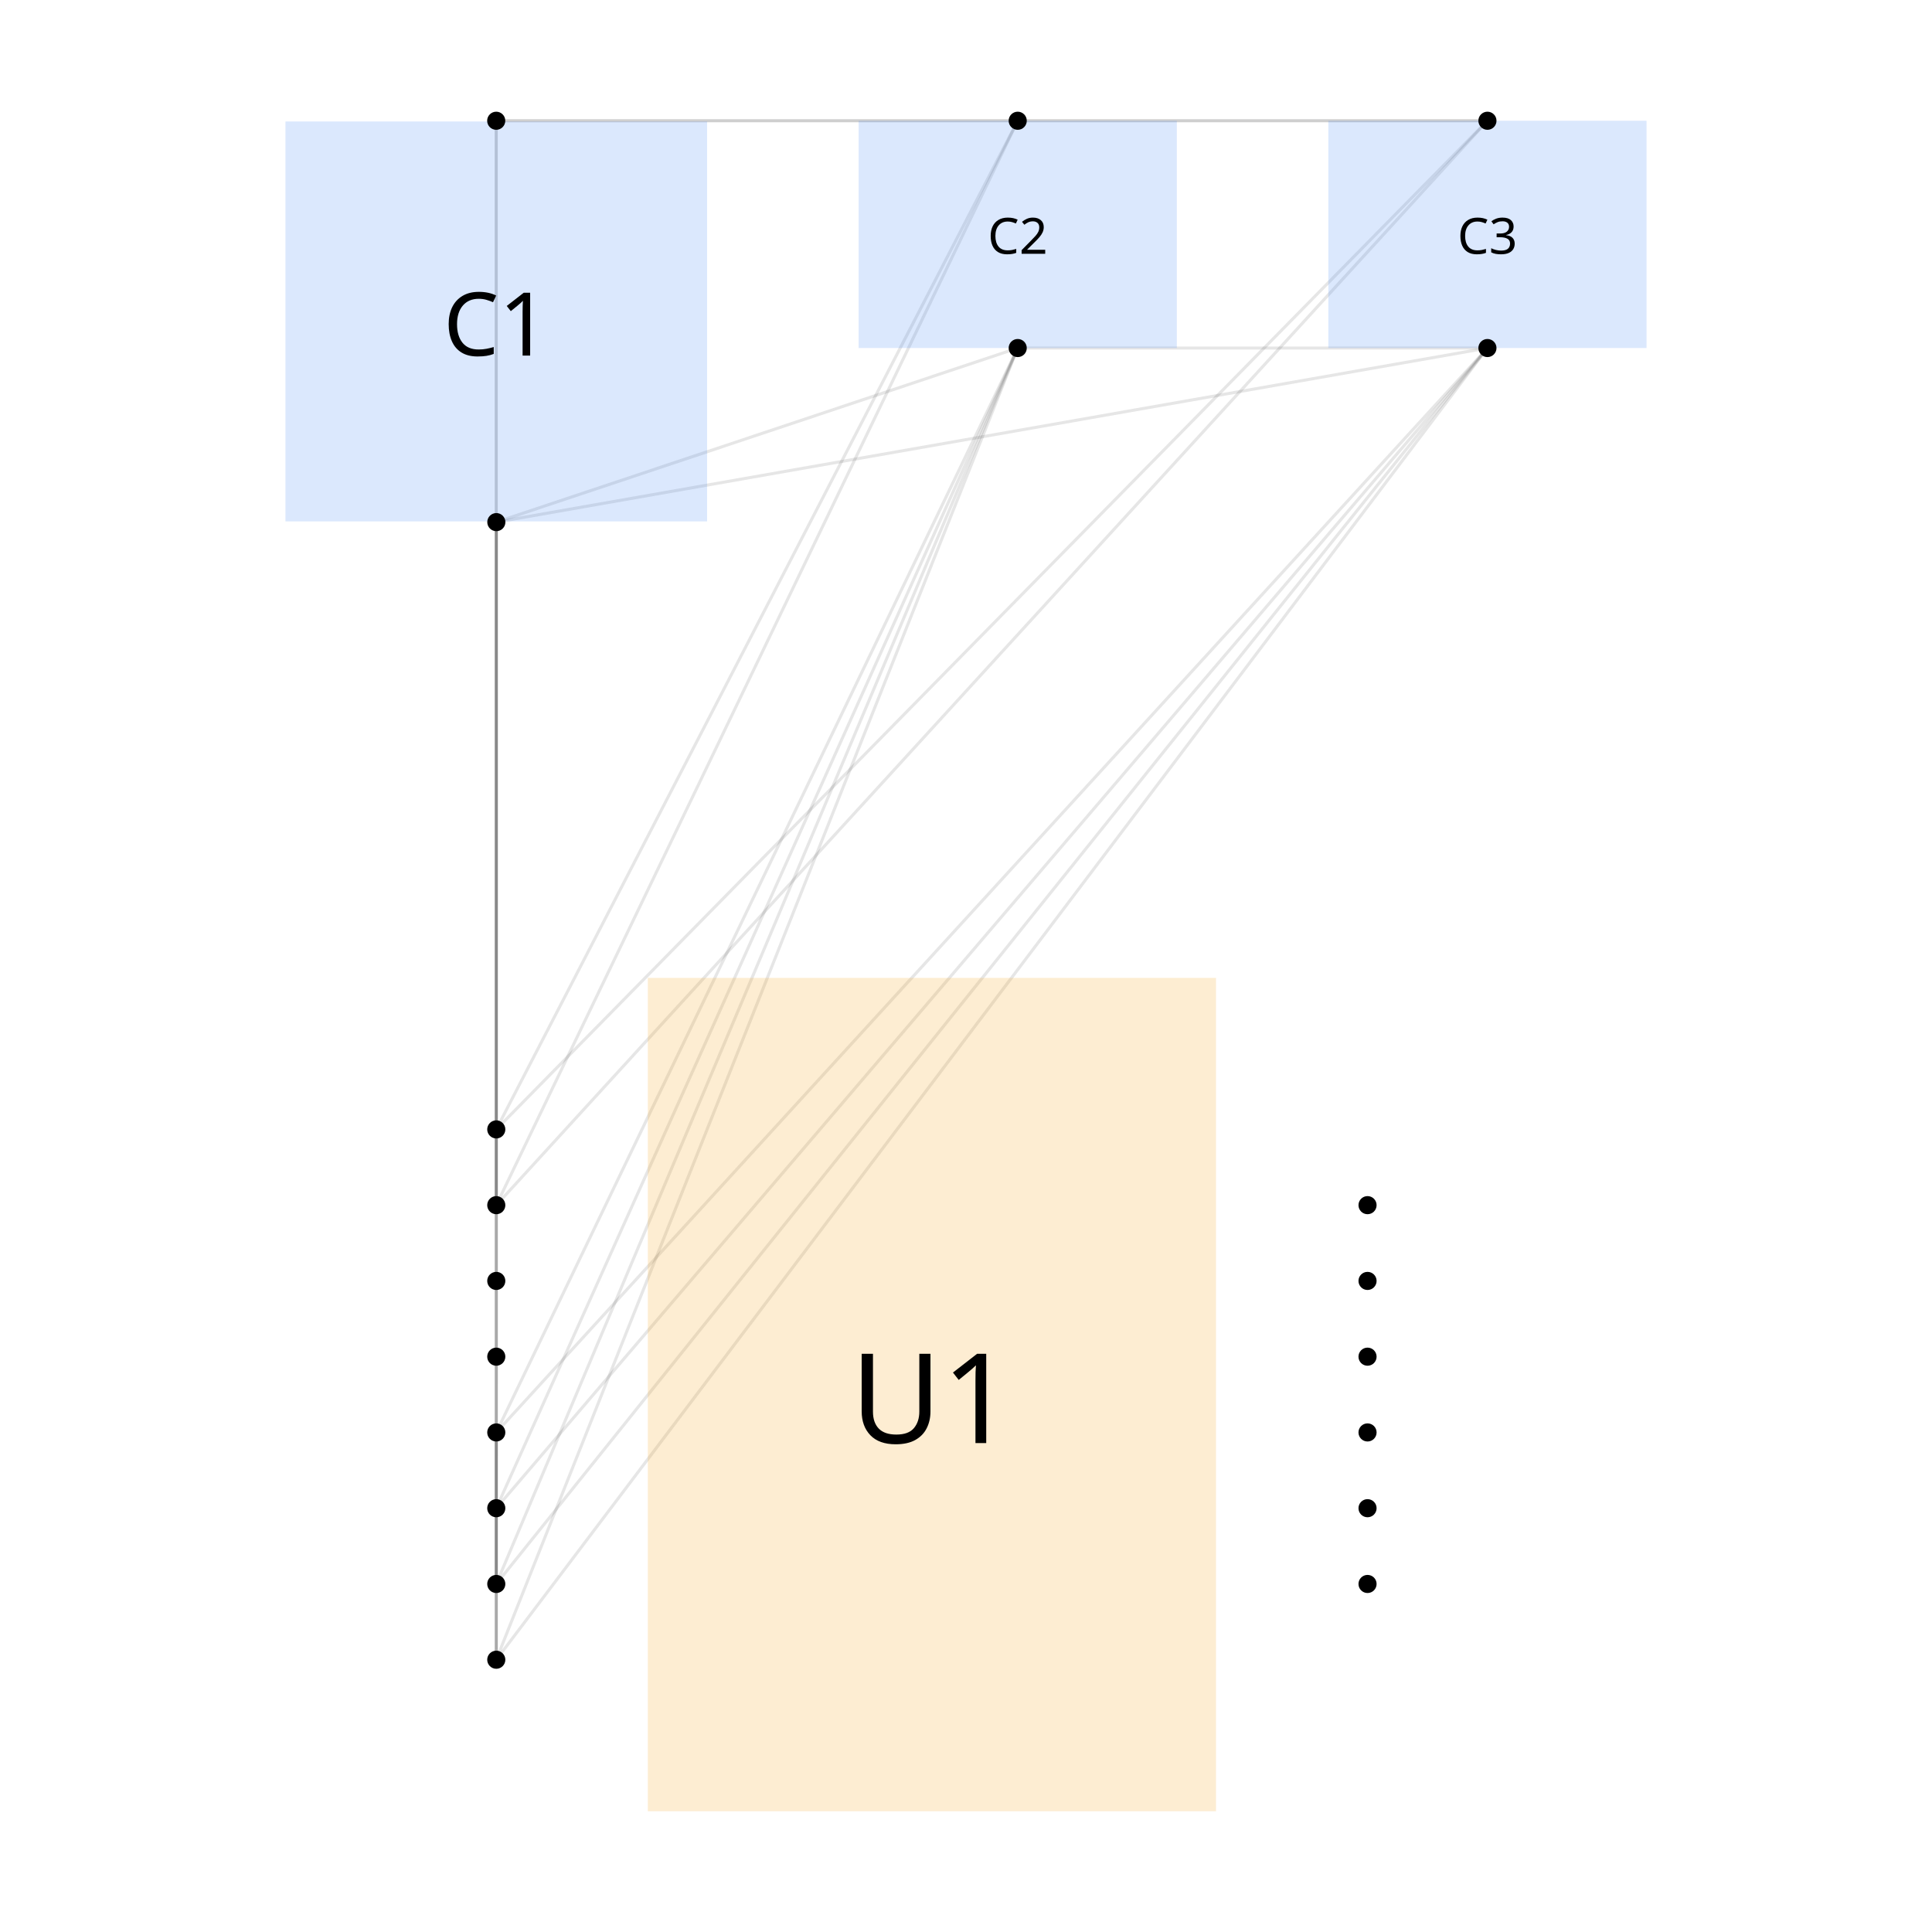
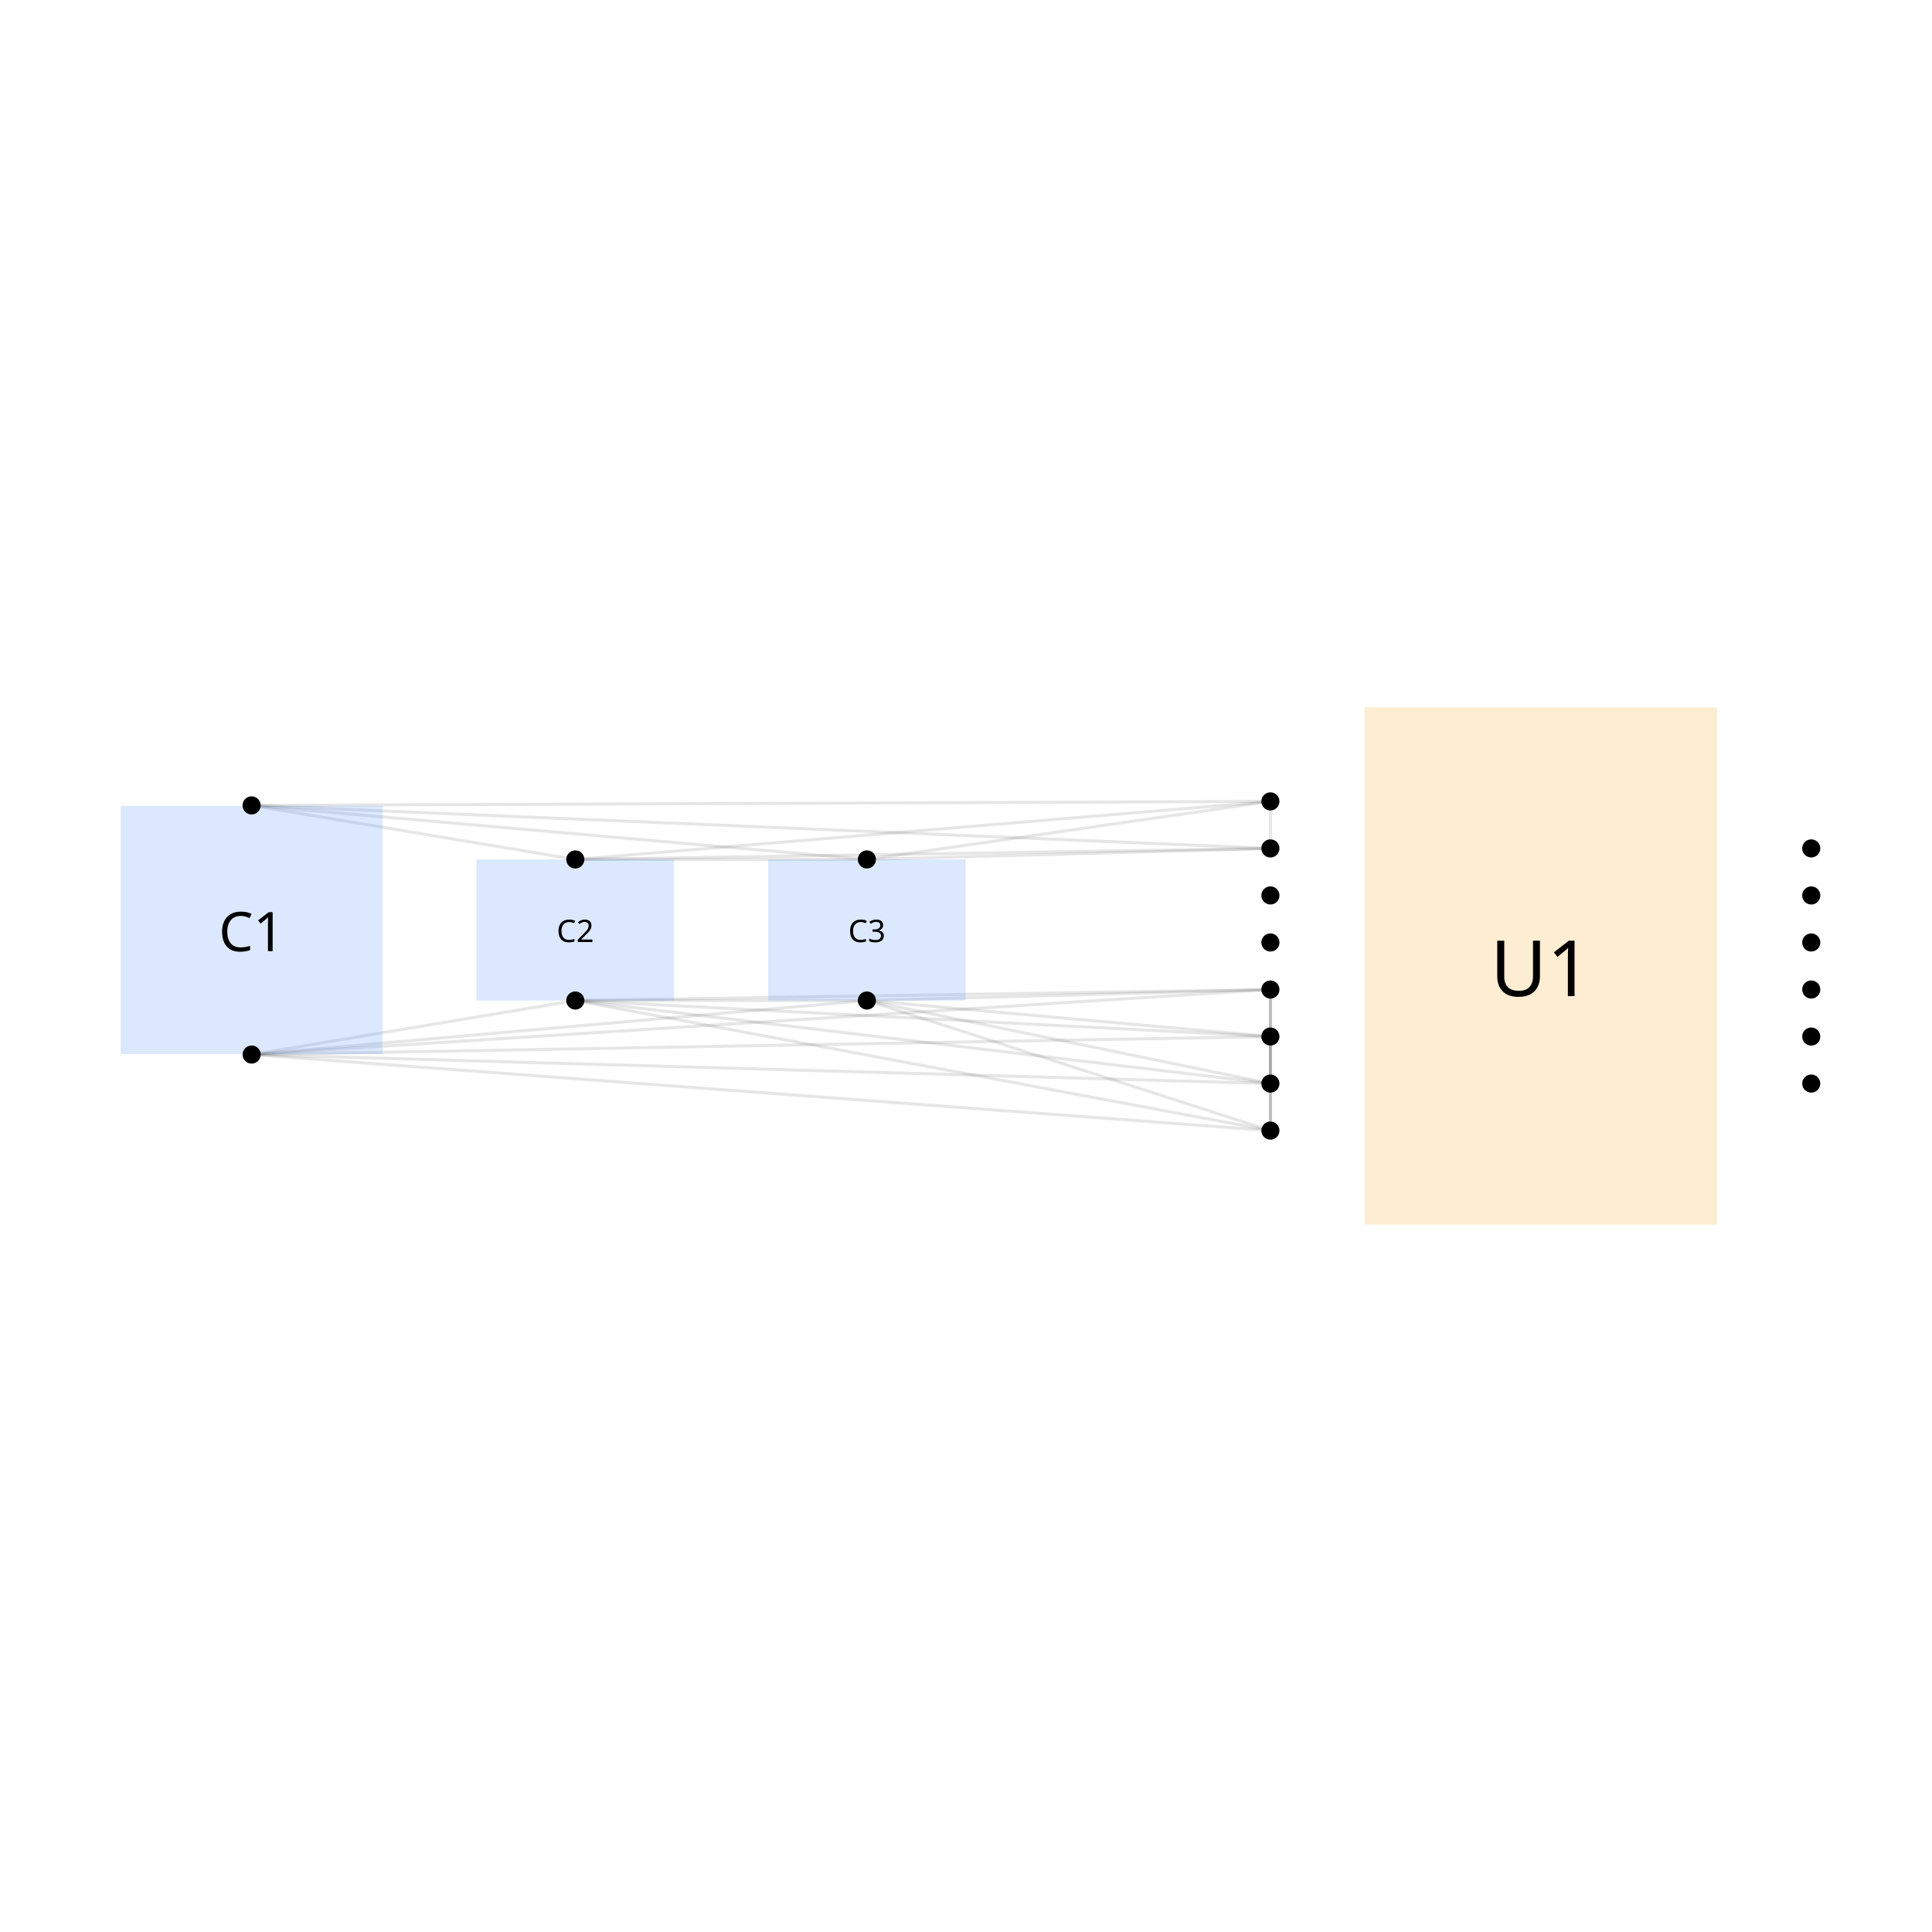
<svg xmlns="http://www.w3.org/2000/svg" width="640" height="640" viewBox="0 0 640 640">
  <rect width="100%" height="100%" fill="white" />
  <g>
-     <polyline data-points="-1.15,0.7 -1.15,0.49999999999999994" data-type="line" data-label="" points="164.399,374.127 164.399,399.224" fill="none" stroke="rgba(0,0,0,0.1)" stroke-width="1px" />
+     <polyline data-points="-1.15,0.7 -1.15,0.49999999999999994" data-type="line" data-label="" points="420.839,265.473 420.839,281.052" fill="none" stroke="rgba(0,0,0,0.1)" stroke-width="1px" />
  </g>
  <g>
-     <polyline data-points="-1.15,0.7 -1.150148499999999,3.3626939" data-type="line" data-label="" points="164.399,374.127 164.38,40" fill="none" stroke="rgba(0,0,0,0.1)" stroke-width="1px" />
+     <polyline data-points="-1.15,0.7 -5.482681999999997,0.6829722500000017" data-type="line" data-label="" points="420.839,265.473 83.339,266.799" fill="none" stroke="rgba(0,0,0,0.1)" stroke-width="1px" />
  </g>
  <g>
-     <polyline data-points="-1.15,0.7 0.22652009999999834,3.3626939" data-type="line" data-label="" points="164.399,374.127 337.131,40" fill="none" stroke="rgba(0,0,0,0.1)" stroke-width="1px" />
+     <polyline data-points="-1.15,0.7 -4.1060134,0.45318890000000145" data-type="line" data-label="" points="420.839,265.473 190.576,284.698" fill="none" stroke="rgba(0,0,0,0.1)" stroke-width="1px" />
  </g>
  <g>
-     <polyline data-points="-1.15,0.7 1.466520099999998,3.3626939" data-type="line" data-label="" points="164.399,374.127 492.732,40" fill="none" stroke="rgba(0,0,0,0.1)" stroke-width="1px" />
+     <polyline data-points="-1.15,0.7 -2.8660134,0.45318890000000145" data-type="line" data-label="" points="420.839,265.473 287.168,284.698" fill="none" stroke="rgba(0,0,0,0.1)" stroke-width="1px" />
  </g>
  <g>
-     <polyline data-points="-1.15,0.49999999999999994 -1.150148499999999,3.3626939" data-type="line" data-label="" points="164.399,399.224 164.38,40" fill="none" stroke="rgba(0,0,0,0.1)" stroke-width="1px" />
+     <polyline data-points="-1.15,0.49999999999999994 -5.482681999999997,0.6829722500000017" data-type="line" data-label="" points="420.839,281.052 83.339,266.799" fill="none" stroke="rgba(0,0,0,0.1)" stroke-width="1px" />
  </g>
  <g>
-     <polyline data-points="-1.15,0.49999999999999994 0.22652009999999834,3.3626939" data-type="line" data-label="" points="164.399,399.224 337.131,40" fill="none" stroke="rgba(0,0,0,0.1)" stroke-width="1px" />
+     <polyline data-points="-1.15,0.49999999999999994 -4.1060134,0.45318890000000145" data-type="line" data-label="" points="420.839,281.052 190.576,284.698" fill="none" stroke="rgba(0,0,0,0.1)" stroke-width="1px" />
  </g>
  <g>
-     <polyline data-points="-1.15,0.49999999999999994 1.466520099999998,3.3626939" data-type="line" data-label="" points="164.399,399.224 492.732,40" fill="none" stroke="rgba(0,0,0,0.1)" stroke-width="1px" />
+     <polyline data-points="-1.15,0.49999999999999994 -2.8660134,0.45318890000000145" data-type="line" data-label="" points="420.839,281.052 287.168,284.698" fill="none" stroke="rgba(0,0,0,0.1)" stroke-width="1px" />
  </g>
  <g>
-     <polyline data-points="-1.150148499999999,3.3626939 0.22652009999999834,3.3626939" data-type="line" data-label="" points="164.38,40 337.131,40" fill="none" stroke="rgba(0,0,0,0.1)" stroke-width="1px" />
+     <polyline data-points="-5.482681999999997,0.6829722500000017 -4.1060134,0.45318890000000145" data-type="line" data-label="" points="83.339,266.799 190.576,284.698" fill="none" stroke="rgba(0,0,0,0.1)" stroke-width="1px" />
  </g>
  <g>
-     <polyline data-points="-1.150148499999999,3.3626939 1.466520099999998,3.3626939" data-type="line" data-label="" points="164.38,40 492.732,40" fill="none" stroke="rgba(0,0,0,0.1)" stroke-width="1px" />
+     <polyline data-points="-5.482681999999997,0.6829722500000017 -2.8660134,0.45318890000000145" data-type="line" data-label="" points="83.339,266.799 287.168,284.698" fill="none" stroke="rgba(0,0,0,0.1)" stroke-width="1px" />
  </g>
  <g>
-     <polyline data-points="0.22652009999999834,3.3626939 1.466520099999998,3.3626939" data-type="line" data-label="" points="337.131,40 492.732,40" fill="none" stroke="rgba(0,0,0,0.1)" stroke-width="1px" />
+     <polyline data-points="-4.1060134,0.45318890000000145 -2.8660134,0.45318890000000145" data-type="line" data-label="" points="190.576,284.698 287.168,284.698" fill="none" stroke="rgba(0,0,0,0.1)" stroke-width="1px" />
  </g>
  <g>
-     <polyline data-points="-1.15,-0.7 -1.15,-0.30000000000000004" data-type="line" data-label="" points="164.399,549.806 164.399,499.612" fill="none" stroke="rgba(0,0,0,0.1)" stroke-width="1px" />
+     <polyline data-points="-1.15,-0.7 -1.15,-0.30000000000000004" data-type="line" data-label="" points="420.839,374.527 420.839,343.369" fill="none" stroke="rgba(0,0,0,0.1)" stroke-width="1px" />
  </g>
  <g>
-     <polyline data-points="-1.15,-0.7 -1.15,-0.5" data-type="line" data-label="" points="164.399,549.806 164.399,524.709" fill="none" stroke="rgba(0,0,0,0.1)" stroke-width="1px" />
+     <polyline data-points="-1.15,-0.7 -1.15,-0.5" data-type="line" data-label="" points="420.839,374.527 420.839,358.948" fill="none" stroke="rgba(0,0,0,0.1)" stroke-width="1px" />
  </g>
  <g>
-     <polyline data-points="-1.15,-0.7 -1.15,-0.10000000000000009" data-type="line" data-label="" points="164.399,549.806 164.399,474.515" fill="none" stroke="rgba(0,0,0,0.1)" stroke-width="1px" />
+     <polyline data-points="-1.15,-0.7 -1.15,-0.10000000000000009" data-type="line" data-label="" points="420.839,374.527 420.839,327.79" fill="none" stroke="rgba(0,0,0,0.1)" stroke-width="1px" />
  </g>
  <g>
-     <polyline data-points="-1.15,-0.7 -1.149851500000001,2.3031271999999996" data-type="line" data-label="" points="164.399,549.806 164.418,172.959" fill="none" stroke="rgba(0,0,0,0.1)" stroke-width="1px" />
+     <polyline data-points="-1.15,-0.7 -5.482384999999999,-0.3765944499999987" data-type="line" data-label="" points="420.839,374.527 83.362,349.335" fill="none" stroke="rgba(0,0,0,0.1)" stroke-width="1px" />
  </g>
  <g>
-     <polyline data-points="-1.15,-0.7 0.22652009999999823,2.7626939000000004" data-type="line" data-label="" points="164.399,549.806 337.131,115.291" fill="none" stroke="rgba(0,0,0,0.1)" stroke-width="1px" />
+     <polyline data-points="-1.15,-0.7 -4.1060134,-0.1468110999999985" data-type="line" data-label="" points="420.839,374.527 190.576,331.436" fill="none" stroke="rgba(0,0,0,0.1)" stroke-width="1px" />
  </g>
  <g>
-     <polyline data-points="-1.15,-0.7 1.466520099999998,2.7626939000000004" data-type="line" data-label="" points="164.399,549.806 492.732,115.291" fill="none" stroke="rgba(0,0,0,0.1)" stroke-width="1px" />
+     <polyline data-points="-1.15,-0.7 -2.8660134,-0.1468110999999985" data-type="line" data-label="" points="420.839,374.527 287.168,331.436" fill="none" stroke="rgba(0,0,0,0.1)" stroke-width="1px" />
  </g>
  <g>
-     <polyline data-points="-1.15,-0.30000000000000004 -1.15,-0.5" data-type="line" data-label="" points="164.399,499.612 164.399,524.709" fill="none" stroke="rgba(0,0,0,0.1)" stroke-width="1px" />
+     <polyline data-points="-1.15,-0.30000000000000004 -1.15,-0.5" data-type="line" data-label="" points="420.839,343.369 420.839,358.948" fill="none" stroke="rgba(0,0,0,0.1)" stroke-width="1px" />
  </g>
  <g>
-     <polyline data-points="-1.15,-0.30000000000000004 -1.15,-0.10000000000000009" data-type="line" data-label="" points="164.399,499.612 164.399,474.515" fill="none" stroke="rgba(0,0,0,0.1)" stroke-width="1px" />
+     <polyline data-points="-1.15,-0.30000000000000004 -1.15,-0.10000000000000009" data-type="line" data-label="" points="420.839,343.369 420.839,327.79" fill="none" stroke="rgba(0,0,0,0.1)" stroke-width="1px" />
  </g>
  <g>
-     <polyline data-points="-1.15,-0.30000000000000004 -1.149851500000001,2.3031271999999996" data-type="line" data-label="" points="164.399,499.612 164.418,172.959" fill="none" stroke="rgba(0,0,0,0.1)" stroke-width="1px" />
+     <polyline data-points="-1.15,-0.30000000000000004 -5.482384999999999,-0.3765944499999987" data-type="line" data-label="" points="420.839,343.369 83.362,349.335" fill="none" stroke="rgba(0,0,0,0.1)" stroke-width="1px" />
  </g>
  <g>
-     <polyline data-points="-1.15,-0.30000000000000004 0.22652009999999823,2.7626939000000004" data-type="line" data-label="" points="164.399,499.612 337.131,115.291" fill="none" stroke="rgba(0,0,0,0.1)" stroke-width="1px" />
+     <polyline data-points="-1.15,-0.30000000000000004 -4.1060134,-0.1468110999999985" data-type="line" data-label="" points="420.839,343.369 190.576,331.436" fill="none" stroke="rgba(0,0,0,0.1)" stroke-width="1px" />
  </g>
  <g>
-     <polyline data-points="-1.15,-0.30000000000000004 1.466520099999998,2.7626939000000004" data-type="line" data-label="" points="164.399,499.612 492.732,115.291" fill="none" stroke="rgba(0,0,0,0.1)" stroke-width="1px" />
+     <polyline data-points="-1.15,-0.30000000000000004 -2.8660134,-0.1468110999999985" data-type="line" data-label="" points="420.839,343.369 287.168,331.436" fill="none" stroke="rgba(0,0,0,0.1)" stroke-width="1px" />
  </g>
  <g>
-     <polyline data-points="-1.15,-0.5 -1.15,-0.10000000000000009" data-type="line" data-label="" points="164.399,524.709 164.399,474.515" fill="none" stroke="rgba(0,0,0,0.1)" stroke-width="1px" />
+     <polyline data-points="-1.15,-0.5 -1.15,-0.10000000000000009" data-type="line" data-label="" points="420.839,358.948 420.839,327.79" fill="none" stroke="rgba(0,0,0,0.1)" stroke-width="1px" />
  </g>
  <g>
-     <polyline data-points="-1.15,-0.5 -1.149851500000001,2.3031271999999996" data-type="line" data-label="" points="164.399,524.709 164.418,172.959" fill="none" stroke="rgba(0,0,0,0.1)" stroke-width="1px" />
+     <polyline data-points="-1.15,-0.5 -5.482384999999999,-0.3765944499999987" data-type="line" data-label="" points="420.839,358.948 83.362,349.335" fill="none" stroke="rgba(0,0,0,0.1)" stroke-width="1px" />
  </g>
  <g>
-     <polyline data-points="-1.15,-0.5 0.22652009999999823,2.7626939000000004" data-type="line" data-label="" points="164.399,524.709 337.131,115.291" fill="none" stroke="rgba(0,0,0,0.1)" stroke-width="1px" />
+     <polyline data-points="-1.15,-0.5 -4.1060134,-0.1468110999999985" data-type="line" data-label="" points="420.839,358.948 190.576,331.436" fill="none" stroke="rgba(0,0,0,0.1)" stroke-width="1px" />
  </g>
  <g>
-     <polyline data-points="-1.15,-0.5 1.466520099999998,2.7626939000000004" data-type="line" data-label="" points="164.399,524.709 492.732,115.291" fill="none" stroke="rgba(0,0,0,0.1)" stroke-width="1px" />
+     <polyline data-points="-1.15,-0.5 -2.8660134,-0.1468110999999985" data-type="line" data-label="" points="420.839,358.948 287.168,331.436" fill="none" stroke="rgba(0,0,0,0.1)" stroke-width="1px" />
  </g>
  <g>
-     <polyline data-points="-1.15,-0.10000000000000009 -1.149851500000001,2.3031271999999996" data-type="line" data-label="" points="164.399,474.515 164.418,172.959" fill="none" stroke="rgba(0,0,0,0.1)" stroke-width="1px" />
+     <polyline data-points="-1.15,-0.10000000000000009 -5.482384999999999,-0.3765944499999987" data-type="line" data-label="" points="420.839,327.79 83.362,349.335" fill="none" stroke="rgba(0,0,0,0.1)" stroke-width="1px" />
  </g>
  <g>
-     <polyline data-points="-1.15,-0.10000000000000009 0.22652009999999823,2.7626939000000004" data-type="line" data-label="" points="164.399,474.515 337.131,115.291" fill="none" stroke="rgba(0,0,0,0.1)" stroke-width="1px" />
+     <polyline data-points="-1.15,-0.10000000000000009 -4.1060134,-0.1468110999999985" data-type="line" data-label="" points="420.839,327.79 190.576,331.436" fill="none" stroke="rgba(0,0,0,0.1)" stroke-width="1px" />
  </g>
  <g>
-     <polyline data-points="-1.15,-0.10000000000000009 1.466520099999998,2.7626939000000004" data-type="line" data-label="" points="164.399,474.515 492.732,115.291" fill="none" stroke="rgba(0,0,0,0.1)" stroke-width="1px" />
+     <polyline data-points="-1.15,-0.10000000000000009 -2.8660134,-0.1468110999999985" data-type="line" data-label="" points="420.839,327.79 287.168,331.436" fill="none" stroke="rgba(0,0,0,0.1)" stroke-width="1px" />
  </g>
  <g>
-     <polyline data-points="-1.149851500000001,2.3031271999999996 0.22652009999999823,2.7626939000000004" data-type="line" data-label="" points="164.418,172.959 337.131,115.291" fill="none" stroke="rgba(0,0,0,0.1)" stroke-width="1px" />
+     <polyline data-points="-5.482384999999999,-0.3765944499999987 -4.1060134,-0.1468110999999985" data-type="line" data-label="" points="83.362,349.335 190.576,331.436" fill="none" stroke="rgba(0,0,0,0.1)" stroke-width="1px" />
  </g>
  <g>
-     <polyline data-points="-1.149851500000001,2.3031271999999996 1.466520099999998,2.7626939000000004" data-type="line" data-label="" points="164.418,172.959 492.732,115.291" fill="none" stroke="rgba(0,0,0,0.1)" stroke-width="1px" />
+     <polyline data-points="-5.482384999999999,-0.3765944499999987 -2.8660134,-0.1468110999999985" data-type="line" data-label="" points="83.362,349.335 287.168,331.436" fill="none" stroke="rgba(0,0,0,0.1)" stroke-width="1px" />
  </g>
  <g>
-     <polyline data-points="0.22652009999999823,2.7626939000000004 1.466520099999998,2.7626939000000004" data-type="line" data-label="" points="337.131,115.291 492.732,115.291" fill="none" stroke="rgba(0,0,0,0.1)" stroke-width="1px" />
+     <polyline data-points="-4.1060134,-0.1468110999999985 -2.8660134,-0.1468110999999985" data-type="line" data-label="" points="190.576,331.436 287.168,331.436" fill="none" stroke="rgba(0,0,0,0.1)" stroke-width="1px" />
  </g>
  <g>
-     <rect data-type="rect" data-label="U1" data-x="0" data-y="0" x="214.593" y="323.934" width="188.227" height="276.066" fill="rgba(245, 158, 11, 0.18)" stroke="none" stroke-width="0.008" />
+     <rect data-type="rect" data-label="U1" data-x="0" data-y="0" x="451.997" y="234.314" width="116.844" height="171.372" fill="rgba(245, 158, 11, 0.18)" stroke="none" stroke-width="0.013" />
  </g>
  <g>
-     <rect data-type="rect" data-label="C1" data-x="-1.15" data-y="2.83291055" x="94.564" y="40.235" width="139.67" height="132.489" fill="rgba(59, 130, 246, 0.18)" stroke="none" stroke-width="0.008" />
+     <rect data-type="rect" data-label="C1" data-x="-5.482533499999998" data-y="0.1531889000000015" x="40" y="266.945" width="86.702" height="82.244" fill="rgba(59, 130, 246, 0.18)" stroke="none" stroke-width="0.013" />
  </g>
  <g>
-     <rect data-type="rect" data-label="C2" data-x="0.22652009999999828" data-y="3.0626939" x="284.428" y="40" width="105.407" height="75.291" fill="rgba(59, 130, 246, 0.18)" stroke="none" stroke-width="0.008" />
+     <rect data-type="rect" data-label="C2" data-x="-4.1060134" data-y="0.1531889000000015" x="157.86" y="284.698" width="65.433" height="46.738" fill="rgba(59, 130, 246, 0.18)" stroke="none" stroke-width="0.013" />
  </g>
  <g>
-     <rect data-type="rect" data-label="C3" data-x="1.466520099999998" data-y="3.0626939" x="440.029" y="40" width="105.407" height="75.291" fill="rgba(59, 130, 246, 0.18)" stroke="none" stroke-width="0.008" />
+     <rect data-type="rect" data-label="C3" data-x="-2.8660134" data-y="0.1531889000000015" x="254.451" y="284.698" width="65.433" height="46.738" fill="rgba(59, 130, 246, 0.18)" stroke="none" stroke-width="0.013" />
  </g>
-   <text data-type="text" data-label="U1" data-x="0" data-y="0" x="308.706" y="461.967" fill="black" font-size="41.41" font-family="sans-serif" text-anchor="middle" dominant-baseline="central">U1</text>
-   <text data-type="text" data-label="C1" data-x="-1.15" data-y="2.83291055" x="164.399" y="106.48" fill="black" font-size="29.148" font-family="sans-serif" text-anchor="middle" dominant-baseline="central">C1</text>
-   <text data-type="text" data-label="C2" data-x="0.22652009999999828" data-y="3.0626939" x="337.131" y="77.645" fill="black" font-size="16.564" font-family="sans-serif" text-anchor="middle" dominant-baseline="central">C2</text>
-   <text data-type="text" data-label="C3" data-x="1.466520099999998" data-y="3.0626939" x="492.732" y="77.645" fill="black" font-size="16.564" font-family="sans-serif" text-anchor="middle" dominant-baseline="central">C3</text>
+   <text data-type="text" data-label="U1" data-x="0" data-y="0" x="510.419" y="320" fill="black" font-size="25.706" font-family="sans-serif" text-anchor="middle" dominant-baseline="central">U1</text>
+   <text data-type="text" data-label="C1" data-x="-5.482533499999998" data-y="0.1531889000000015" x="83.351" y="308.067" fill="black" font-size="18.094" font-family="sans-serif" text-anchor="middle" dominant-baseline="central">C1</text>
+   <text data-type="text" data-label="C2" data-x="-4.1060134" data-y="0.1531889000000015" x="190.576" y="308.067" fill="black" font-size="10.282" font-family="sans-serif" text-anchor="middle" dominant-baseline="central">C2</text>
+   <text data-type="text" data-label="C3" data-x="-2.8660134" data-y="0.1531889000000015" x="287.168" y="308.067" fill="black" font-size="10.282" font-family="sans-serif" text-anchor="middle" dominant-baseline="central">C3</text>
  <g>
-     <circle data-type="point" data-label="U1.1 (unnamedsubcircuitsubcircuit_source_group_0_connectivity_net0)" data-x="-1.15" data-y="0.7" cx="164.399" cy="374.127" r="3" fill="black" />
+     <circle data-type="point" data-label="U1.1 (unnamedsubcircuitsubcircuit_source_group_0_connectivity_net0)" data-x="-1.15" data-y="0.7" cx="420.839" cy="265.473" r="3" fill="black" />
  </g>
  <g>
-     <circle data-type="point" data-label="U1.2 (unnamedsubcircuitsubcircuit_source_group_0_connectivity_net1)" data-x="-1.15" data-y="-0.7" cx="164.399" cy="549.806" r="3" fill="black" />
+     <circle data-type="point" data-label="U1.2 (unnamedsubcircuitsubcircuit_source_group_0_connectivity_net1)" data-x="-1.15" data-y="-0.7" cx="420.839" cy="374.527" r="3" fill="black" />
  </g>
  <g>
-     <circle data-type="point" data-label="U1.3" data-x="-1.15" data-y="0.29999999999999993" cx="164.399" cy="424.321" r="3" fill="black" />
+     <circle data-type="point" data-label="U1.3" data-x="-1.15" data-y="0.29999999999999993" cx="420.839" cy="296.631" r="3" fill="black" />
  </g>
  <g>
-     <circle data-type="point" data-label="U1.4 (unnamedsubcircuitsubcircuit_source_group_0_connectivity_net1)" data-x="-1.15" data-y="-0.30000000000000004" cx="164.399" cy="499.612" r="3" fill="black" />
+     <circle data-type="point" data-label="U1.4 (unnamedsubcircuitsubcircuit_source_group_0_connectivity_net1)" data-x="-1.15" data-y="-0.30000000000000004" cx="420.839" cy="343.369" r="3" fill="black" />
  </g>
  <g>
-     <circle data-type="point" data-label="U1.5 (unnamedsubcircuitsubcircuit_source_group_0_connectivity_net1)" data-x="-1.15" data-y="-0.5" cx="164.399" cy="524.709" r="3" fill="black" />
+     <circle data-type="point" data-label="U1.5 (unnamedsubcircuitsubcircuit_source_group_0_connectivity_net1)" data-x="-1.15" data-y="-0.5" cx="420.839" cy="358.948" r="3" fill="black" />
  </g>
  <g>
-     <circle data-type="point" data-label="U1.6 (unnamedsubcircuitsubcircuit_source_group_0_connectivity_net0)" data-x="-1.15" data-y="0.49999999999999994" cx="164.399" cy="399.224" r="3" fill="black" />
+     <circle data-type="point" data-label="U1.6 (unnamedsubcircuitsubcircuit_source_group_0_connectivity_net0)" data-x="-1.15" data-y="0.49999999999999994" cx="420.839" cy="281.052" r="3" fill="black" />
  </g>
  <g>
-     <circle data-type="point" data-label="U1.7 (unnamedsubcircuitsubcircuit_source_group_0_connectivity_net2)" data-x="1.15" data-y="0.5" cx="453.014" cy="399.224" r="3" fill="black" />
+     <circle data-type="point" data-label="U1.7 (unnamedsubcircuitsubcircuit_source_group_0_connectivity_net2)" data-x="1.15" data-y="0.5" cx="600" cy="281.052" r="3" fill="black" />
  </g>
  <g>
-     <circle data-type="point" data-label="U1.8 (unnamedsubcircuitsubcircuit_source_group_0_connectivity_net6)" data-x="1.15" data-y="-0.3" cx="453.014" cy="499.612" r="3" fill="black" />
+     <circle data-type="point" data-label="U1.8 (unnamedsubcircuitsubcircuit_source_group_0_connectivity_net6)" data-x="1.15" data-y="-0.3" cx="600" cy="343.369" r="3" fill="black" />
  </g>
  <g>
-     <circle data-type="point" data-label="U1.9 (unnamedsubcircuitsubcircuit_source_group_0_connectivity_net7)" data-x="1.15" data-y="-0.5" cx="453.014" cy="524.709" r="3" fill="black" />
+     <circle data-type="point" data-label="U1.9 (unnamedsubcircuitsubcircuit_source_group_0_connectivity_net7)" data-x="1.15" data-y="-0.5" cx="600" cy="358.948" r="3" fill="black" />
  </g>
  <g>
-     <circle data-type="point" data-label="U1.10 (unnamedsubcircuitsubcircuit_source_group_0_connectivity_net1)" data-x="-1.15" data-y="-0.10000000000000009" cx="164.399" cy="474.515" r="3" fill="black" />
+     <circle data-type="point" data-label="U1.10 (unnamedsubcircuitsubcircuit_source_group_0_connectivity_net1)" data-x="-1.15" data-y="-0.10000000000000009" cx="420.839" cy="327.79" r="3" fill="black" />
  </g>
  <g>
-     <circle data-type="point" data-label="U1.11" data-x="-1.15" data-y="0.09999999999999987" cx="164.399" cy="449.418" r="3" fill="black" />
+     <circle data-type="point" data-label="U1.11" data-x="-1.15" data-y="0.09999999999999987" cx="420.839" cy="312.21" r="3" fill="black" />
  </g>
  <g>
-     <circle data-type="point" data-label="U1.12 (unnamedsubcircuitsubcircuit_source_group_0_connectivity_net3)" data-x="1.15" data-y="0.30000000000000004" cx="453.014" cy="424.321" r="3" fill="black" />
+     <circle data-type="point" data-label="U1.12 (unnamedsubcircuitsubcircuit_source_group_0_connectivity_net3)" data-x="1.15" data-y="0.30000000000000004" cx="600" cy="296.631" r="3" fill="black" />
  </g>
  <g>
-     <circle data-type="point" data-label="U1.13 (unnamedsubcircuitsubcircuit_source_group_0_connectivity_net4)" data-x="1.15" data-y="0.10000000000000009" cx="453.014" cy="449.418" r="3" fill="black" />
+     <circle data-type="point" data-label="U1.13 (unnamedsubcircuitsubcircuit_source_group_0_connectivity_net4)" data-x="1.15" data-y="0.10000000000000009" cx="600" cy="312.21" r="3" fill="black" />
  </g>
  <g>
-     <circle data-type="point" data-label="U1.14 (unnamedsubcircuitsubcircuit_source_group_0_connectivity_net5)" data-x="1.15" data-y="-0.09999999999999998" cx="453.014" cy="474.515" r="3" fill="black" />
+     <circle data-type="point" data-label="U1.14 (unnamedsubcircuitsubcircuit_source_group_0_connectivity_net5)" data-x="1.15" data-y="-0.09999999999999998" cx="600" cy="327.79" r="3" fill="black" />
  </g>
  <g>
-     <circle data-type="point" data-label="C1.2 (unnamedsubcircuitsubcircuit_source_group_0_connectivity_net1)" data-x="-1.149851500000001" data-y="2.3031271999999996" cx="164.418" cy="172.959" r="3" fill="black" />
+     <circle data-type="point" data-label="C1.2 (unnamedsubcircuitsubcircuit_source_group_0_connectivity_net1)" data-x="-5.482384999999999" data-y="-0.3765944499999987" cx="83.362" cy="349.335" r="3" fill="black" />
  </g>
  <g>
-     <circle data-type="point" data-label="C1.1 (unnamedsubcircuitsubcircuit_source_group_0_connectivity_net0)" data-x="-1.150148499999999" data-y="3.3626939" cx="164.38" cy="40" r="3" fill="black" />
+     <circle data-type="point" data-label="C1.1 (unnamedsubcircuitsubcircuit_source_group_0_connectivity_net0)" data-x="-5.482681999999997" data-y="0.6829722500000017" cx="83.339" cy="266.799" r="3" fill="black" />
  </g>
  <g>
-     <circle data-type="point" data-label="C2.1 (unnamedsubcircuitsubcircuit_source_group_0_connectivity_net0)" data-x="0.22652009999999834" data-y="3.3626939" cx="337.131" cy="40" r="3" fill="black" />
+     <circle data-type="point" data-label="C2.1 (unnamedsubcircuitsubcircuit_source_group_0_connectivity_net0)" data-x="-4.1060134" data-y="0.45318890000000145" cx="190.576" cy="284.698" r="3" fill="black" />
  </g>
  <g>
-     <circle data-type="point" data-label="C2.2 (unnamedsubcircuitsubcircuit_source_group_0_connectivity_net1)" data-x="0.22652009999999823" data-y="2.7626939000000004" cx="337.131" cy="115.291" r="3" fill="black" />
+     <circle data-type="point" data-label="C2.2 (unnamedsubcircuitsubcircuit_source_group_0_connectivity_net1)" data-x="-4.1060134" data-y="-0.1468110999999985" cx="190.576" cy="331.436" r="3" fill="black" />
  </g>
  <g>
-     <circle data-type="point" data-label="C3.1 (unnamedsubcircuitsubcircuit_source_group_0_connectivity_net0)" data-x="1.466520099999998" data-y="3.3626939" cx="492.732" cy="40" r="3" fill="black" />
+     <circle data-type="point" data-label="C3.1 (unnamedsubcircuitsubcircuit_source_group_0_connectivity_net0)" data-x="-2.8660134" data-y="0.45318890000000145" cx="287.168" cy="284.698" r="3" fill="black" />
  </g>
  <g>
-     <circle data-type="point" data-label="C3.2 (unnamedsubcircuitsubcircuit_source_group_0_connectivity_net1)" data-x="1.466520099999998" data-y="2.7626939000000004" cx="492.732" cy="115.291" r="3" fill="black" />
+     <circle data-type="point" data-label="C3.2 (unnamedsubcircuitsubcircuit_source_group_0_connectivity_net1)" data-x="-2.8660134" data-y="-0.1468110999999985" cx="287.168" cy="331.436" r="3" fill="black" />
  </g>
  <g id="crosshair" style="display: none">
    <line id="crosshair-h" y1="0" y2="640" stroke="#666" stroke-width="0.5" />
    <line id="crosshair-v" x1="0" x2="640" stroke="#666" stroke-width="0.5" />
    <text id="coordinates" font-family="monospace" font-size="12" fill="#666" />
  </g>
</svg>
